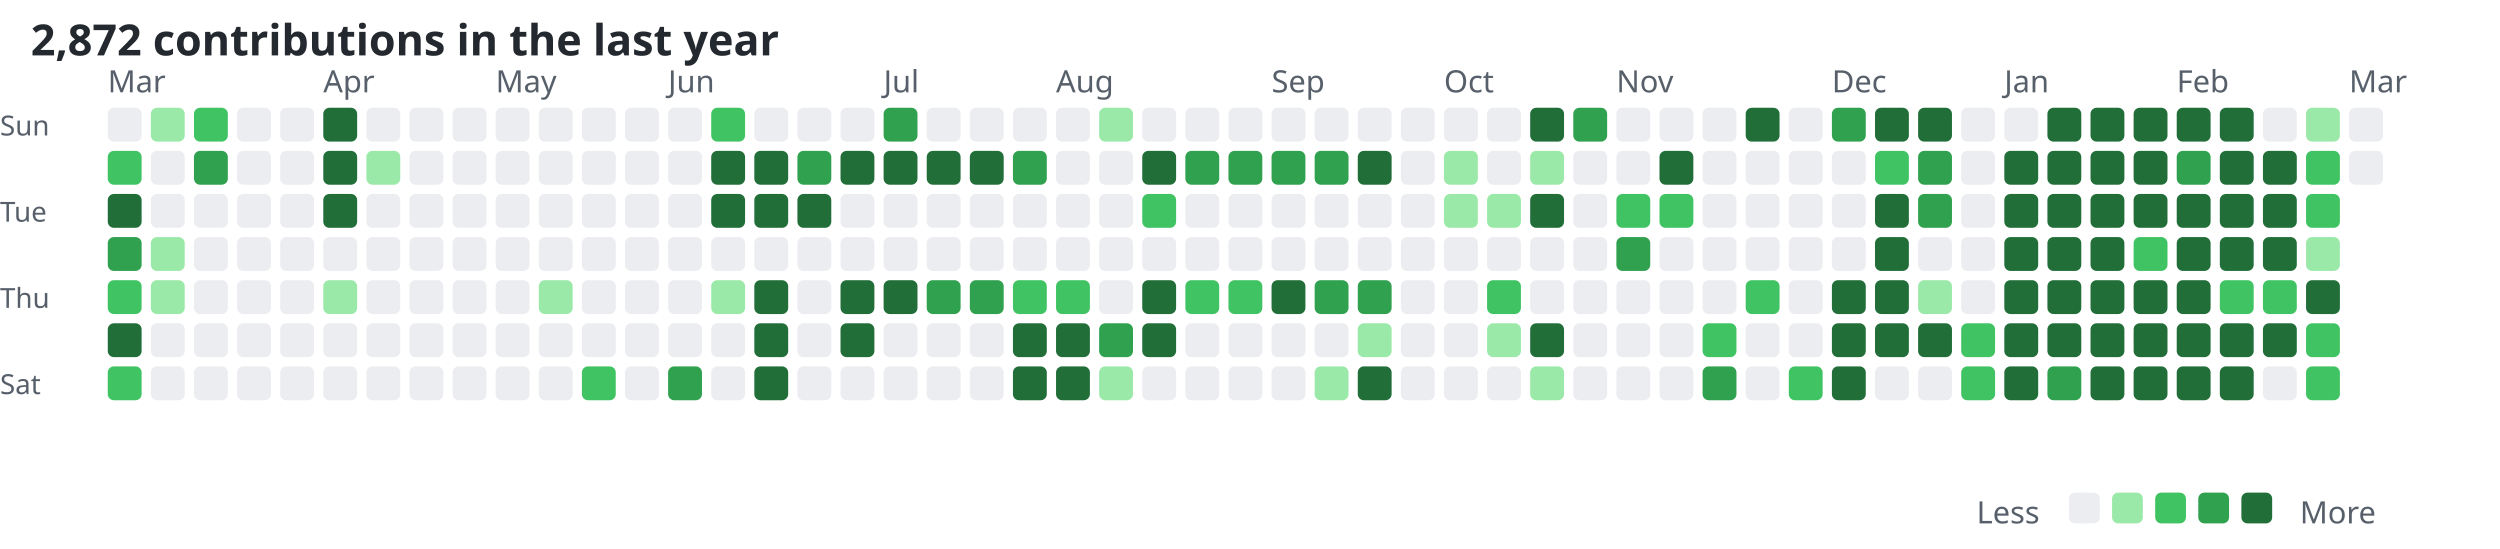
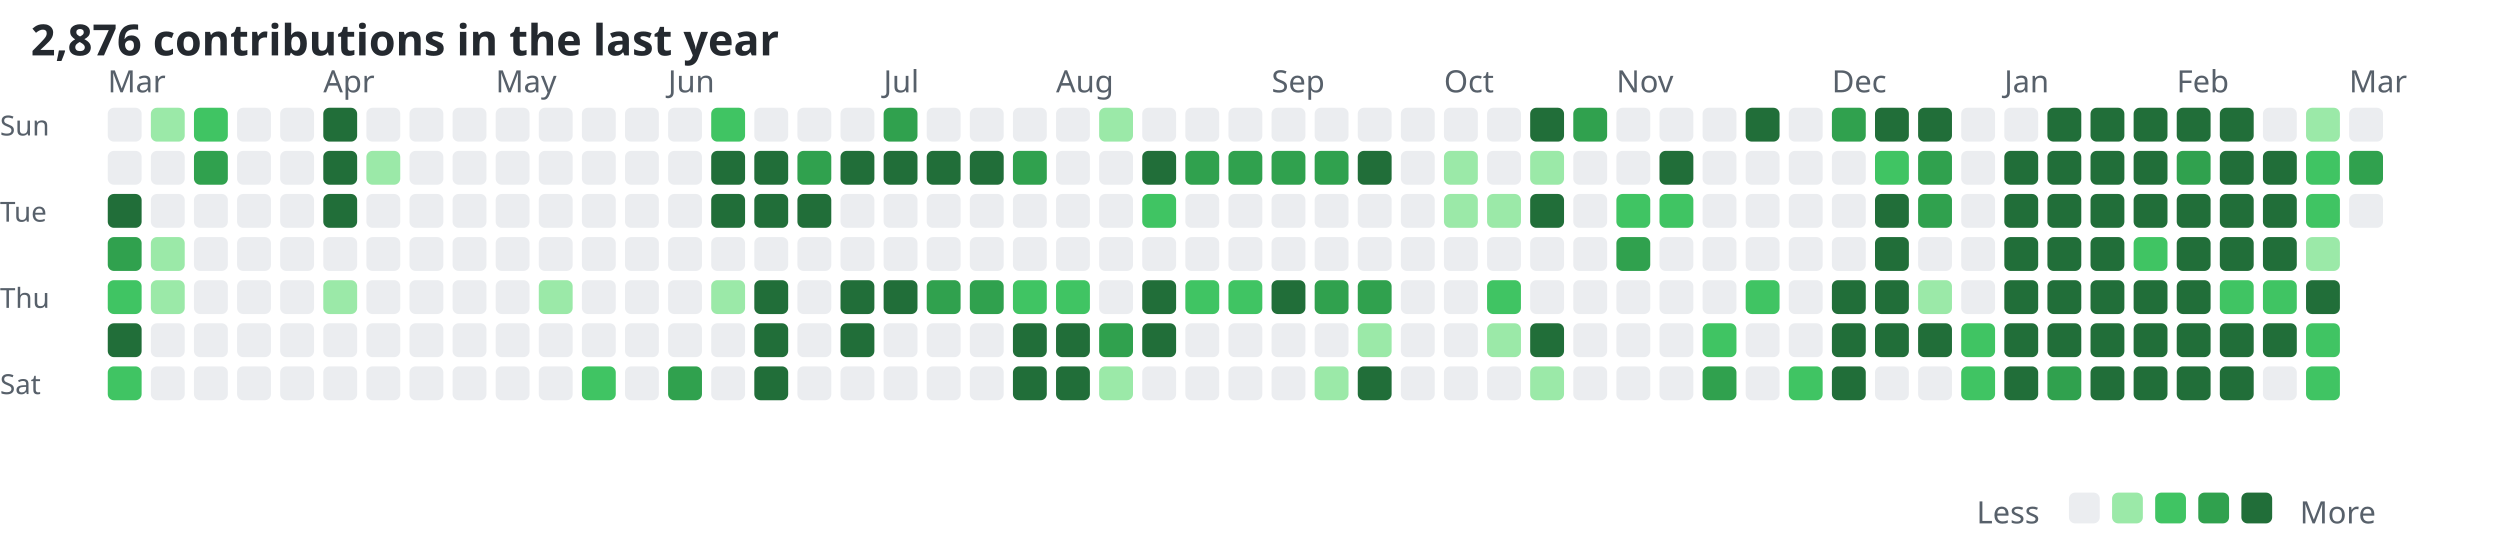
<svg xmlns="http://www.w3.org/2000/svg" width="812" height="178" viewBox="0 0 812 178">
  <style>
    .title { font: 600 14px 'Segoe UI', sans-serif; fill: #24292f; }
    .month { font: 400 10px 'Segoe UI', sans-serif; fill: #57606a; }
    .legend { font: 400 10px 'Segoe UI', sans-serif; fill: #57606a; }
    .day { font: 400 9px 'Segoe UI', sans-serif; fill: #57606a; }
  </style>
-   <text x="10" y="18" class="title">2,872 contributions in the last year</text>
+   <text x="10" y="18" class="title">2,876 contributions in the last year</text>
  <text x="35" y="30" class="month">Mar</text>
  <text x="105" y="30" class="month">Apr</text>
  <text x="161" y="30" class="month">May</text>
  <text x="217" y="30" class="month">Jun</text>
  <text x="287" y="30" class="month">Jul</text>
  <text x="343" y="30" class="month">Aug</text>
  <text x="413" y="30" class="month">Sep</text>
  <text x="469" y="30" class="month">Oct</text>
  <text x="525" y="30" class="month">Nov</text>
  <text x="595" y="30" class="month">Dec</text>
  <text x="651" y="30" class="month">Jan</text>
  <text x="707" y="30" class="month">Feb</text>
  <text x="763" y="30" class="month">Mar</text>
  <text x="0" y="44" class="day">Sun</text>
  <text x="0" y="72" class="day">Tue</text>
  <text x="0" y="100" class="day">Thu</text>
  <text x="0" y="128" class="day">Sat</text>
  <rect x="35" y="35" width="11" height="11" rx="2" ry="2" fill="#ebedf0" />
-   <rect x="35" y="49" width="11" height="11" rx="2" ry="2" fill="#40c463" />
+   <rect x="35" y="49" width="11" height="11" rx="2" ry="2" fill="#ebedf0" />
  <rect x="35" y="63" width="11" height="11" rx="2" ry="2" fill="#216e39" />
  <rect x="35" y="77" width="11" height="11" rx="2" ry="2" fill="#30a14e" />
  <rect x="35" y="91" width="11" height="11" rx="2" ry="2" fill="#40c463" />
  <rect x="35" y="105" width="11" height="11" rx="2" ry="2" fill="#216e39" />
  <rect x="35" y="119" width="11" height="11" rx="2" ry="2" fill="#40c463" />
  <rect x="49" y="35" width="11" height="11" rx="2" ry="2" fill="#9be9a8" />
  <rect x="49" y="49" width="11" height="11" rx="2" ry="2" fill="#ebedf0" />
  <rect x="49" y="63" width="11" height="11" rx="2" ry="2" fill="#ebedf0" />
  <rect x="49" y="77" width="11" height="11" rx="2" ry="2" fill="#9be9a8" />
  <rect x="49" y="91" width="11" height="11" rx="2" ry="2" fill="#9be9a8" />
  <rect x="49" y="105" width="11" height="11" rx="2" ry="2" fill="#ebedf0" />
  <rect x="49" y="119" width="11" height="11" rx="2" ry="2" fill="#ebedf0" />
  <rect x="63" y="35" width="11" height="11" rx="2" ry="2" fill="#40c463" />
  <rect x="63" y="49" width="11" height="11" rx="2" ry="2" fill="#30a14e" />
  <rect x="63" y="63" width="11" height="11" rx="2" ry="2" fill="#ebedf0" />
  <rect x="63" y="77" width="11" height="11" rx="2" ry="2" fill="#ebedf0" />
  <rect x="63" y="91" width="11" height="11" rx="2" ry="2" fill="#ebedf0" />
  <rect x="63" y="105" width="11" height="11" rx="2" ry="2" fill="#ebedf0" />
  <rect x="63" y="119" width="11" height="11" rx="2" ry="2" fill="#ebedf0" />
  <rect x="77" y="35" width="11" height="11" rx="2" ry="2" fill="#ebedf0" />
  <rect x="77" y="49" width="11" height="11" rx="2" ry="2" fill="#ebedf0" />
  <rect x="77" y="63" width="11" height="11" rx="2" ry="2" fill="#ebedf0" />
  <rect x="77" y="77" width="11" height="11" rx="2" ry="2" fill="#ebedf0" />
  <rect x="77" y="91" width="11" height="11" rx="2" ry="2" fill="#ebedf0" />
  <rect x="77" y="105" width="11" height="11" rx="2" ry="2" fill="#ebedf0" />
  <rect x="77" y="119" width="11" height="11" rx="2" ry="2" fill="#ebedf0" />
  <rect x="91" y="35" width="11" height="11" rx="2" ry="2" fill="#ebedf0" />
  <rect x="91" y="49" width="11" height="11" rx="2" ry="2" fill="#ebedf0" />
  <rect x="91" y="63" width="11" height="11" rx="2" ry="2" fill="#ebedf0" />
  <rect x="91" y="77" width="11" height="11" rx="2" ry="2" fill="#ebedf0" />
  <rect x="91" y="91" width="11" height="11" rx="2" ry="2" fill="#ebedf0" />
  <rect x="91" y="105" width="11" height="11" rx="2" ry="2" fill="#ebedf0" />
  <rect x="91" y="119" width="11" height="11" rx="2" ry="2" fill="#ebedf0" />
  <rect x="105" y="35" width="11" height="11" rx="2" ry="2" fill="#216e39" />
  <rect x="105" y="49" width="11" height="11" rx="2" ry="2" fill="#216e39" />
  <rect x="105" y="63" width="11" height="11" rx="2" ry="2" fill="#216e39" />
  <rect x="105" y="77" width="11" height="11" rx="2" ry="2" fill="#ebedf0" />
  <rect x="105" y="91" width="11" height="11" rx="2" ry="2" fill="#9be9a8" />
  <rect x="105" y="105" width="11" height="11" rx="2" ry="2" fill="#ebedf0" />
  <rect x="105" y="119" width="11" height="11" rx="2" ry="2" fill="#ebedf0" />
  <rect x="119" y="35" width="11" height="11" rx="2" ry="2" fill="#ebedf0" />
  <rect x="119" y="49" width="11" height="11" rx="2" ry="2" fill="#9be9a8" />
  <rect x="119" y="63" width="11" height="11" rx="2" ry="2" fill="#ebedf0" />
  <rect x="119" y="77" width="11" height="11" rx="2" ry="2" fill="#ebedf0" />
  <rect x="119" y="91" width="11" height="11" rx="2" ry="2" fill="#ebedf0" />
  <rect x="119" y="105" width="11" height="11" rx="2" ry="2" fill="#ebedf0" />
  <rect x="119" y="119" width="11" height="11" rx="2" ry="2" fill="#ebedf0" />
  <rect x="133" y="35" width="11" height="11" rx="2" ry="2" fill="#ebedf0" />
  <rect x="133" y="49" width="11" height="11" rx="2" ry="2" fill="#ebedf0" />
  <rect x="133" y="63" width="11" height="11" rx="2" ry="2" fill="#ebedf0" />
  <rect x="133" y="77" width="11" height="11" rx="2" ry="2" fill="#ebedf0" />
  <rect x="133" y="91" width="11" height="11" rx="2" ry="2" fill="#ebedf0" />
  <rect x="133" y="105" width="11" height="11" rx="2" ry="2" fill="#ebedf0" />
  <rect x="133" y="119" width="11" height="11" rx="2" ry="2" fill="#ebedf0" />
  <rect x="147" y="35" width="11" height="11" rx="2" ry="2" fill="#ebedf0" />
  <rect x="147" y="49" width="11" height="11" rx="2" ry="2" fill="#ebedf0" />
  <rect x="147" y="63" width="11" height="11" rx="2" ry="2" fill="#ebedf0" />
  <rect x="147" y="77" width="11" height="11" rx="2" ry="2" fill="#ebedf0" />
  <rect x="147" y="91" width="11" height="11" rx="2" ry="2" fill="#ebedf0" />
  <rect x="147" y="105" width="11" height="11" rx="2" ry="2" fill="#ebedf0" />
  <rect x="147" y="119" width="11" height="11" rx="2" ry="2" fill="#ebedf0" />
  <rect x="161" y="35" width="11" height="11" rx="2" ry="2" fill="#ebedf0" />
  <rect x="161" y="49" width="11" height="11" rx="2" ry="2" fill="#ebedf0" />
  <rect x="161" y="63" width="11" height="11" rx="2" ry="2" fill="#ebedf0" />
  <rect x="161" y="77" width="11" height="11" rx="2" ry="2" fill="#ebedf0" />
  <rect x="161" y="91" width="11" height="11" rx="2" ry="2" fill="#ebedf0" />
  <rect x="161" y="105" width="11" height="11" rx="2" ry="2" fill="#ebedf0" />
  <rect x="161" y="119" width="11" height="11" rx="2" ry="2" fill="#ebedf0" />
  <rect x="175" y="35" width="11" height="11" rx="2" ry="2" fill="#ebedf0" />
  <rect x="175" y="49" width="11" height="11" rx="2" ry="2" fill="#ebedf0" />
  <rect x="175" y="63" width="11" height="11" rx="2" ry="2" fill="#ebedf0" />
  <rect x="175" y="77" width="11" height="11" rx="2" ry="2" fill="#ebedf0" />
  <rect x="175" y="91" width="11" height="11" rx="2" ry="2" fill="#9be9a8" />
  <rect x="175" y="105" width="11" height="11" rx="2" ry="2" fill="#ebedf0" />
  <rect x="175" y="119" width="11" height="11" rx="2" ry="2" fill="#ebedf0" />
  <rect x="189" y="35" width="11" height="11" rx="2" ry="2" fill="#ebedf0" />
  <rect x="189" y="49" width="11" height="11" rx="2" ry="2" fill="#ebedf0" />
  <rect x="189" y="63" width="11" height="11" rx="2" ry="2" fill="#ebedf0" />
  <rect x="189" y="77" width="11" height="11" rx="2" ry="2" fill="#ebedf0" />
  <rect x="189" y="91" width="11" height="11" rx="2" ry="2" fill="#ebedf0" />
  <rect x="189" y="105" width="11" height="11" rx="2" ry="2" fill="#ebedf0" />
  <rect x="189" y="119" width="11" height="11" rx="2" ry="2" fill="#40c463" />
  <rect x="203" y="35" width="11" height="11" rx="2" ry="2" fill="#ebedf0" />
  <rect x="203" y="49" width="11" height="11" rx="2" ry="2" fill="#ebedf0" />
  <rect x="203" y="63" width="11" height="11" rx="2" ry="2" fill="#ebedf0" />
  <rect x="203" y="77" width="11" height="11" rx="2" ry="2" fill="#ebedf0" />
  <rect x="203" y="91" width="11" height="11" rx="2" ry="2" fill="#ebedf0" />
  <rect x="203" y="105" width="11" height="11" rx="2" ry="2" fill="#ebedf0" />
  <rect x="203" y="119" width="11" height="11" rx="2" ry="2" fill="#ebedf0" />
  <rect x="217" y="35" width="11" height="11" rx="2" ry="2" fill="#ebedf0" />
  <rect x="217" y="49" width="11" height="11" rx="2" ry="2" fill="#ebedf0" />
  <rect x="217" y="63" width="11" height="11" rx="2" ry="2" fill="#ebedf0" />
  <rect x="217" y="77" width="11" height="11" rx="2" ry="2" fill="#ebedf0" />
  <rect x="217" y="91" width="11" height="11" rx="2" ry="2" fill="#ebedf0" />
  <rect x="217" y="105" width="11" height="11" rx="2" ry="2" fill="#ebedf0" />
  <rect x="217" y="119" width="11" height="11" rx="2" ry="2" fill="#30a14e" />
  <rect x="231" y="35" width="11" height="11" rx="2" ry="2" fill="#40c463" />
  <rect x="231" y="49" width="11" height="11" rx="2" ry="2" fill="#216e39" />
  <rect x="231" y="63" width="11" height="11" rx="2" ry="2" fill="#216e39" />
  <rect x="231" y="77" width="11" height="11" rx="2" ry="2" fill="#ebedf0" />
  <rect x="231" y="91" width="11" height="11" rx="2" ry="2" fill="#9be9a8" />
  <rect x="231" y="105" width="11" height="11" rx="2" ry="2" fill="#ebedf0" />
  <rect x="231" y="119" width="11" height="11" rx="2" ry="2" fill="#ebedf0" />
  <rect x="245" y="35" width="11" height="11" rx="2" ry="2" fill="#ebedf0" />
  <rect x="245" y="49" width="11" height="11" rx="2" ry="2" fill="#216e39" />
  <rect x="245" y="63" width="11" height="11" rx="2" ry="2" fill="#216e39" />
  <rect x="245" y="77" width="11" height="11" rx="2" ry="2" fill="#ebedf0" />
  <rect x="245" y="91" width="11" height="11" rx="2" ry="2" fill="#216e39" />
  <rect x="245" y="105" width="11" height="11" rx="2" ry="2" fill="#216e39" />
  <rect x="245" y="119" width="11" height="11" rx="2" ry="2" fill="#216e39" />
  <rect x="259" y="35" width="11" height="11" rx="2" ry="2" fill="#ebedf0" />
  <rect x="259" y="49" width="11" height="11" rx="2" ry="2" fill="#30a14e" />
  <rect x="259" y="63" width="11" height="11" rx="2" ry="2" fill="#216e39" />
  <rect x="259" y="77" width="11" height="11" rx="2" ry="2" fill="#ebedf0" />
  <rect x="259" y="91" width="11" height="11" rx="2" ry="2" fill="#ebedf0" />
  <rect x="259" y="105" width="11" height="11" rx="2" ry="2" fill="#ebedf0" />
  <rect x="259" y="119" width="11" height="11" rx="2" ry="2" fill="#ebedf0" />
  <rect x="273" y="35" width="11" height="11" rx="2" ry="2" fill="#ebedf0" />
  <rect x="273" y="49" width="11" height="11" rx="2" ry="2" fill="#216e39" />
  <rect x="273" y="63" width="11" height="11" rx="2" ry="2" fill="#ebedf0" />
  <rect x="273" y="77" width="11" height="11" rx="2" ry="2" fill="#ebedf0" />
  <rect x="273" y="91" width="11" height="11" rx="2" ry="2" fill="#216e39" />
  <rect x="273" y="105" width="11" height="11" rx="2" ry="2" fill="#216e39" />
  <rect x="273" y="119" width="11" height="11" rx="2" ry="2" fill="#ebedf0" />
  <rect x="287" y="35" width="11" height="11" rx="2" ry="2" fill="#30a14e" />
  <rect x="287" y="49" width="11" height="11" rx="2" ry="2" fill="#216e39" />
  <rect x="287" y="63" width="11" height="11" rx="2" ry="2" fill="#ebedf0" />
  <rect x="287" y="77" width="11" height="11" rx="2" ry="2" fill="#ebedf0" />
  <rect x="287" y="91" width="11" height="11" rx="2" ry="2" fill="#216e39" />
  <rect x="287" y="105" width="11" height="11" rx="2" ry="2" fill="#ebedf0" />
  <rect x="287" y="119" width="11" height="11" rx="2" ry="2" fill="#ebedf0" />
  <rect x="301" y="35" width="11" height="11" rx="2" ry="2" fill="#ebedf0" />
  <rect x="301" y="49" width="11" height="11" rx="2" ry="2" fill="#216e39" />
  <rect x="301" y="63" width="11" height="11" rx="2" ry="2" fill="#ebedf0" />
  <rect x="301" y="77" width="11" height="11" rx="2" ry="2" fill="#ebedf0" />
  <rect x="301" y="91" width="11" height="11" rx="2" ry="2" fill="#30a14e" />
  <rect x="301" y="105" width="11" height="11" rx="2" ry="2" fill="#ebedf0" />
  <rect x="301" y="119" width="11" height="11" rx="2" ry="2" fill="#ebedf0" />
  <rect x="315" y="35" width="11" height="11" rx="2" ry="2" fill="#ebedf0" />
  <rect x="315" y="49" width="11" height="11" rx="2" ry="2" fill="#216e39" />
  <rect x="315" y="63" width="11" height="11" rx="2" ry="2" fill="#ebedf0" />
  <rect x="315" y="77" width="11" height="11" rx="2" ry="2" fill="#ebedf0" />
  <rect x="315" y="91" width="11" height="11" rx="2" ry="2" fill="#30a14e" />
  <rect x="315" y="105" width="11" height="11" rx="2" ry="2" fill="#ebedf0" />
  <rect x="315" y="119" width="11" height="11" rx="2" ry="2" fill="#ebedf0" />
  <rect x="329" y="35" width="11" height="11" rx="2" ry="2" fill="#ebedf0" />
  <rect x="329" y="49" width="11" height="11" rx="2" ry="2" fill="#30a14e" />
  <rect x="329" y="63" width="11" height="11" rx="2" ry="2" fill="#ebedf0" />
  <rect x="329" y="77" width="11" height="11" rx="2" ry="2" fill="#ebedf0" />
  <rect x="329" y="91" width="11" height="11" rx="2" ry="2" fill="#40c463" />
  <rect x="329" y="105" width="11" height="11" rx="2" ry="2" fill="#216e39" />
  <rect x="329" y="119" width="11" height="11" rx="2" ry="2" fill="#216e39" />
  <rect x="343" y="35" width="11" height="11" rx="2" ry="2" fill="#ebedf0" />
  <rect x="343" y="49" width="11" height="11" rx="2" ry="2" fill="#ebedf0" />
  <rect x="343" y="63" width="11" height="11" rx="2" ry="2" fill="#ebedf0" />
  <rect x="343" y="77" width="11" height="11" rx="2" ry="2" fill="#ebedf0" />
  <rect x="343" y="91" width="11" height="11" rx="2" ry="2" fill="#40c463" />
  <rect x="343" y="105" width="11" height="11" rx="2" ry="2" fill="#216e39" />
  <rect x="343" y="119" width="11" height="11" rx="2" ry="2" fill="#216e39" />
  <rect x="357" y="35" width="11" height="11" rx="2" ry="2" fill="#9be9a8" />
  <rect x="357" y="49" width="11" height="11" rx="2" ry="2" fill="#ebedf0" />
  <rect x="357" y="63" width="11" height="11" rx="2" ry="2" fill="#ebedf0" />
  <rect x="357" y="77" width="11" height="11" rx="2" ry="2" fill="#ebedf0" />
  <rect x="357" y="91" width="11" height="11" rx="2" ry="2" fill="#ebedf0" />
  <rect x="357" y="105" width="11" height="11" rx="2" ry="2" fill="#30a14e" />
  <rect x="357" y="119" width="11" height="11" rx="2" ry="2" fill="#9be9a8" />
  <rect x="371" y="35" width="11" height="11" rx="2" ry="2" fill="#ebedf0" />
  <rect x="371" y="49" width="11" height="11" rx="2" ry="2" fill="#216e39" />
  <rect x="371" y="63" width="11" height="11" rx="2" ry="2" fill="#40c463" />
  <rect x="371" y="77" width="11" height="11" rx="2" ry="2" fill="#ebedf0" />
  <rect x="371" y="91" width="11" height="11" rx="2" ry="2" fill="#216e39" />
  <rect x="371" y="105" width="11" height="11" rx="2" ry="2" fill="#216e39" />
  <rect x="371" y="119" width="11" height="11" rx="2" ry="2" fill="#ebedf0" />
  <rect x="385" y="35" width="11" height="11" rx="2" ry="2" fill="#ebedf0" />
  <rect x="385" y="49" width="11" height="11" rx="2" ry="2" fill="#30a14e" />
  <rect x="385" y="63" width="11" height="11" rx="2" ry="2" fill="#ebedf0" />
  <rect x="385" y="77" width="11" height="11" rx="2" ry="2" fill="#ebedf0" />
  <rect x="385" y="91" width="11" height="11" rx="2" ry="2" fill="#40c463" />
  <rect x="385" y="105" width="11" height="11" rx="2" ry="2" fill="#ebedf0" />
  <rect x="385" y="119" width="11" height="11" rx="2" ry="2" fill="#ebedf0" />
  <rect x="399" y="35" width="11" height="11" rx="2" ry="2" fill="#ebedf0" />
  <rect x="399" y="49" width="11" height="11" rx="2" ry="2" fill="#30a14e" />
  <rect x="399" y="63" width="11" height="11" rx="2" ry="2" fill="#ebedf0" />
  <rect x="399" y="77" width="11" height="11" rx="2" ry="2" fill="#ebedf0" />
  <rect x="399" y="91" width="11" height="11" rx="2" ry="2" fill="#40c463" />
  <rect x="399" y="105" width="11" height="11" rx="2" ry="2" fill="#ebedf0" />
  <rect x="399" y="119" width="11" height="11" rx="2" ry="2" fill="#ebedf0" />
  <rect x="413" y="35" width="11" height="11" rx="2" ry="2" fill="#ebedf0" />
  <rect x="413" y="49" width="11" height="11" rx="2" ry="2" fill="#30a14e" />
  <rect x="413" y="63" width="11" height="11" rx="2" ry="2" fill="#ebedf0" />
  <rect x="413" y="77" width="11" height="11" rx="2" ry="2" fill="#ebedf0" />
  <rect x="413" y="91" width="11" height="11" rx="2" ry="2" fill="#216e39" />
  <rect x="413" y="105" width="11" height="11" rx="2" ry="2" fill="#ebedf0" />
  <rect x="413" y="119" width="11" height="11" rx="2" ry="2" fill="#ebedf0" />
  <rect x="427" y="35" width="11" height="11" rx="2" ry="2" fill="#ebedf0" />
  <rect x="427" y="49" width="11" height="11" rx="2" ry="2" fill="#30a14e" />
  <rect x="427" y="63" width="11" height="11" rx="2" ry="2" fill="#ebedf0" />
  <rect x="427" y="77" width="11" height="11" rx="2" ry="2" fill="#ebedf0" />
  <rect x="427" y="91" width="11" height="11" rx="2" ry="2" fill="#30a14e" />
  <rect x="427" y="105" width="11" height="11" rx="2" ry="2" fill="#ebedf0" />
  <rect x="427" y="119" width="11" height="11" rx="2" ry="2" fill="#9be9a8" />
  <rect x="441" y="35" width="11" height="11" rx="2" ry="2" fill="#ebedf0" />
  <rect x="441" y="49" width="11" height="11" rx="2" ry="2" fill="#216e39" />
  <rect x="441" y="63" width="11" height="11" rx="2" ry="2" fill="#ebedf0" />
  <rect x="441" y="77" width="11" height="11" rx="2" ry="2" fill="#ebedf0" />
  <rect x="441" y="91" width="11" height="11" rx="2" ry="2" fill="#30a14e" />
  <rect x="441" y="105" width="11" height="11" rx="2" ry="2" fill="#9be9a8" />
  <rect x="441" y="119" width="11" height="11" rx="2" ry="2" fill="#216e39" />
  <rect x="455" y="35" width="11" height="11" rx="2" ry="2" fill="#ebedf0" />
  <rect x="455" y="49" width="11" height="11" rx="2" ry="2" fill="#ebedf0" />
  <rect x="455" y="63" width="11" height="11" rx="2" ry="2" fill="#ebedf0" />
  <rect x="455" y="77" width="11" height="11" rx="2" ry="2" fill="#ebedf0" />
  <rect x="455" y="91" width="11" height="11" rx="2" ry="2" fill="#ebedf0" />
  <rect x="455" y="105" width="11" height="11" rx="2" ry="2" fill="#ebedf0" />
  <rect x="455" y="119" width="11" height="11" rx="2" ry="2" fill="#ebedf0" />
  <rect x="469" y="35" width="11" height="11" rx="2" ry="2" fill="#ebedf0" />
  <rect x="469" y="49" width="11" height="11" rx="2" ry="2" fill="#9be9a8" />
  <rect x="469" y="63" width="11" height="11" rx="2" ry="2" fill="#9be9a8" />
  <rect x="469" y="77" width="11" height="11" rx="2" ry="2" fill="#ebedf0" />
  <rect x="469" y="91" width="11" height="11" rx="2" ry="2" fill="#ebedf0" />
  <rect x="469" y="105" width="11" height="11" rx="2" ry="2" fill="#ebedf0" />
  <rect x="469" y="119" width="11" height="11" rx="2" ry="2" fill="#ebedf0" />
  <rect x="483" y="35" width="11" height="11" rx="2" ry="2" fill="#ebedf0" />
  <rect x="483" y="49" width="11" height="11" rx="2" ry="2" fill="#ebedf0" />
  <rect x="483" y="63" width="11" height="11" rx="2" ry="2" fill="#9be9a8" />
  <rect x="483" y="77" width="11" height="11" rx="2" ry="2" fill="#ebedf0" />
  <rect x="483" y="91" width="11" height="11" rx="2" ry="2" fill="#40c463" />
  <rect x="483" y="105" width="11" height="11" rx="2" ry="2" fill="#9be9a8" />
  <rect x="483" y="119" width="11" height="11" rx="2" ry="2" fill="#ebedf0" />
  <rect x="497" y="35" width="11" height="11" rx="2" ry="2" fill="#216e39" />
  <rect x="497" y="49" width="11" height="11" rx="2" ry="2" fill="#9be9a8" />
  <rect x="497" y="63" width="11" height="11" rx="2" ry="2" fill="#216e39" />
  <rect x="497" y="77" width="11" height="11" rx="2" ry="2" fill="#ebedf0" />
  <rect x="497" y="91" width="11" height="11" rx="2" ry="2" fill="#ebedf0" />
  <rect x="497" y="105" width="11" height="11" rx="2" ry="2" fill="#216e39" />
  <rect x="497" y="119" width="11" height="11" rx="2" ry="2" fill="#9be9a8" />
  <rect x="511" y="35" width="11" height="11" rx="2" ry="2" fill="#30a14e" />
  <rect x="511" y="49" width="11" height="11" rx="2" ry="2" fill="#ebedf0" />
  <rect x="511" y="63" width="11" height="11" rx="2" ry="2" fill="#ebedf0" />
  <rect x="511" y="77" width="11" height="11" rx="2" ry="2" fill="#ebedf0" />
  <rect x="511" y="91" width="11" height="11" rx="2" ry="2" fill="#ebedf0" />
  <rect x="511" y="105" width="11" height="11" rx="2" ry="2" fill="#ebedf0" />
  <rect x="511" y="119" width="11" height="11" rx="2" ry="2" fill="#ebedf0" />
  <rect x="525" y="35" width="11" height="11" rx="2" ry="2" fill="#ebedf0" />
  <rect x="525" y="49" width="11" height="11" rx="2" ry="2" fill="#ebedf0" />
  <rect x="525" y="63" width="11" height="11" rx="2" ry="2" fill="#40c463" />
  <rect x="525" y="77" width="11" height="11" rx="2" ry="2" fill="#30a14e" />
  <rect x="525" y="91" width="11" height="11" rx="2" ry="2" fill="#ebedf0" />
  <rect x="525" y="105" width="11" height="11" rx="2" ry="2" fill="#ebedf0" />
  <rect x="525" y="119" width="11" height="11" rx="2" ry="2" fill="#ebedf0" />
  <rect x="539" y="35" width="11" height="11" rx="2" ry="2" fill="#ebedf0" />
  <rect x="539" y="49" width="11" height="11" rx="2" ry="2" fill="#216e39" />
  <rect x="539" y="63" width="11" height="11" rx="2" ry="2" fill="#40c463" />
  <rect x="539" y="77" width="11" height="11" rx="2" ry="2" fill="#ebedf0" />
  <rect x="539" y="91" width="11" height="11" rx="2" ry="2" fill="#ebedf0" />
  <rect x="539" y="105" width="11" height="11" rx="2" ry="2" fill="#ebedf0" />
  <rect x="539" y="119" width="11" height="11" rx="2" ry="2" fill="#ebedf0" />
  <rect x="553" y="35" width="11" height="11" rx="2" ry="2" fill="#ebedf0" />
  <rect x="553" y="49" width="11" height="11" rx="2" ry="2" fill="#ebedf0" />
  <rect x="553" y="63" width="11" height="11" rx="2" ry="2" fill="#ebedf0" />
  <rect x="553" y="77" width="11" height="11" rx="2" ry="2" fill="#ebedf0" />
  <rect x="553" y="91" width="11" height="11" rx="2" ry="2" fill="#ebedf0" />
  <rect x="553" y="105" width="11" height="11" rx="2" ry="2" fill="#40c463" />
  <rect x="553" y="119" width="11" height="11" rx="2" ry="2" fill="#30a14e" />
  <rect x="567" y="35" width="11" height="11" rx="2" ry="2" fill="#216e39" />
  <rect x="567" y="49" width="11" height="11" rx="2" ry="2" fill="#ebedf0" />
  <rect x="567" y="63" width="11" height="11" rx="2" ry="2" fill="#ebedf0" />
  <rect x="567" y="77" width="11" height="11" rx="2" ry="2" fill="#ebedf0" />
  <rect x="567" y="91" width="11" height="11" rx="2" ry="2" fill="#40c463" />
  <rect x="567" y="105" width="11" height="11" rx="2" ry="2" fill="#ebedf0" />
  <rect x="567" y="119" width="11" height="11" rx="2" ry="2" fill="#ebedf0" />
  <rect x="581" y="35" width="11" height="11" rx="2" ry="2" fill="#ebedf0" />
  <rect x="581" y="49" width="11" height="11" rx="2" ry="2" fill="#ebedf0" />
  <rect x="581" y="63" width="11" height="11" rx="2" ry="2" fill="#ebedf0" />
  <rect x="581" y="77" width="11" height="11" rx="2" ry="2" fill="#ebedf0" />
  <rect x="581" y="91" width="11" height="11" rx="2" ry="2" fill="#ebedf0" />
  <rect x="581" y="105" width="11" height="11" rx="2" ry="2" fill="#ebedf0" />
  <rect x="581" y="119" width="11" height="11" rx="2" ry="2" fill="#40c463" />
  <rect x="595" y="35" width="11" height="11" rx="2" ry="2" fill="#30a14e" />
  <rect x="595" y="49" width="11" height="11" rx="2" ry="2" fill="#ebedf0" />
  <rect x="595" y="63" width="11" height="11" rx="2" ry="2" fill="#ebedf0" />
  <rect x="595" y="77" width="11" height="11" rx="2" ry="2" fill="#ebedf0" />
  <rect x="595" y="91" width="11" height="11" rx="2" ry="2" fill="#216e39" />
  <rect x="595" y="105" width="11" height="11" rx="2" ry="2" fill="#216e39" />
  <rect x="595" y="119" width="11" height="11" rx="2" ry="2" fill="#216e39" />
  <rect x="609" y="35" width="11" height="11" rx="2" ry="2" fill="#216e39" />
  <rect x="609" y="49" width="11" height="11" rx="2" ry="2" fill="#40c463" />
  <rect x="609" y="63" width="11" height="11" rx="2" ry="2" fill="#216e39" />
  <rect x="609" y="77" width="11" height="11" rx="2" ry="2" fill="#216e39" />
  <rect x="609" y="91" width="11" height="11" rx="2" ry="2" fill="#216e39" />
  <rect x="609" y="105" width="11" height="11" rx="2" ry="2" fill="#216e39" />
  <rect x="609" y="119" width="11" height="11" rx="2" ry="2" fill="#ebedf0" />
  <rect x="623" y="35" width="11" height="11" rx="2" ry="2" fill="#216e39" />
  <rect x="623" y="49" width="11" height="11" rx="2" ry="2" fill="#30a14e" />
  <rect x="623" y="63" width="11" height="11" rx="2" ry="2" fill="#30a14e" />
  <rect x="623" y="77" width="11" height="11" rx="2" ry="2" fill="#ebedf0" />
  <rect x="623" y="91" width="11" height="11" rx="2" ry="2" fill="#9be9a8" />
  <rect x="623" y="105" width="11" height="11" rx="2" ry="2" fill="#216e39" />
  <rect x="623" y="119" width="11" height="11" rx="2" ry="2" fill="#ebedf0" />
  <rect x="637" y="35" width="11" height="11" rx="2" ry="2" fill="#ebedf0" />
  <rect x="637" y="49" width="11" height="11" rx="2" ry="2" fill="#ebedf0" />
  <rect x="637" y="63" width="11" height="11" rx="2" ry="2" fill="#ebedf0" />
  <rect x="637" y="77" width="11" height="11" rx="2" ry="2" fill="#ebedf0" />
  <rect x="637" y="91" width="11" height="11" rx="2" ry="2" fill="#ebedf0" />
  <rect x="637" y="105" width="11" height="11" rx="2" ry="2" fill="#40c463" />
  <rect x="637" y="119" width="11" height="11" rx="2" ry="2" fill="#40c463" />
  <rect x="651" y="35" width="11" height="11" rx="2" ry="2" fill="#ebedf0" />
  <rect x="651" y="49" width="11" height="11" rx="2" ry="2" fill="#216e39" />
  <rect x="651" y="63" width="11" height="11" rx="2" ry="2" fill="#216e39" />
  <rect x="651" y="77" width="11" height="11" rx="2" ry="2" fill="#216e39" />
  <rect x="651" y="91" width="11" height="11" rx="2" ry="2" fill="#216e39" />
  <rect x="651" y="105" width="11" height="11" rx="2" ry="2" fill="#216e39" />
  <rect x="651" y="119" width="11" height="11" rx="2" ry="2" fill="#216e39" />
  <rect x="665" y="35" width="11" height="11" rx="2" ry="2" fill="#216e39" />
  <rect x="665" y="49" width="11" height="11" rx="2" ry="2" fill="#216e39" />
  <rect x="665" y="63" width="11" height="11" rx="2" ry="2" fill="#216e39" />
  <rect x="665" y="77" width="11" height="11" rx="2" ry="2" fill="#216e39" />
  <rect x="665" y="91" width="11" height="11" rx="2" ry="2" fill="#216e39" />
  <rect x="665" y="105" width="11" height="11" rx="2" ry="2" fill="#216e39" />
  <rect x="665" y="119" width="11" height="11" rx="2" ry="2" fill="#30a14e" />
  <rect x="679" y="35" width="11" height="11" rx="2" ry="2" fill="#216e39" />
  <rect x="679" y="49" width="11" height="11" rx="2" ry="2" fill="#216e39" />
  <rect x="679" y="63" width="11" height="11" rx="2" ry="2" fill="#216e39" />
  <rect x="679" y="77" width="11" height="11" rx="2" ry="2" fill="#216e39" />
  <rect x="679" y="91" width="11" height="11" rx="2" ry="2" fill="#216e39" />
  <rect x="679" y="105" width="11" height="11" rx="2" ry="2" fill="#216e39" />
  <rect x="679" y="119" width="11" height="11" rx="2" ry="2" fill="#216e39" />
  <rect x="693" y="35" width="11" height="11" rx="2" ry="2" fill="#216e39" />
  <rect x="693" y="49" width="11" height="11" rx="2" ry="2" fill="#216e39" />
  <rect x="693" y="63" width="11" height="11" rx="2" ry="2" fill="#216e39" />
  <rect x="693" y="77" width="11" height="11" rx="2" ry="2" fill="#40c463" />
  <rect x="693" y="91" width="11" height="11" rx="2" ry="2" fill="#216e39" />
  <rect x="693" y="105" width="11" height="11" rx="2" ry="2" fill="#216e39" />
  <rect x="693" y="119" width="11" height="11" rx="2" ry="2" fill="#216e39" />
  <rect x="707" y="35" width="11" height="11" rx="2" ry="2" fill="#216e39" />
  <rect x="707" y="49" width="11" height="11" rx="2" ry="2" fill="#30a14e" />
  <rect x="707" y="63" width="11" height="11" rx="2" ry="2" fill="#216e39" />
  <rect x="707" y="77" width="11" height="11" rx="2" ry="2" fill="#216e39" />
  <rect x="707" y="91" width="11" height="11" rx="2" ry="2" fill="#216e39" />
  <rect x="707" y="105" width="11" height="11" rx="2" ry="2" fill="#216e39" />
  <rect x="707" y="119" width="11" height="11" rx="2" ry="2" fill="#216e39" />
  <rect x="721" y="35" width="11" height="11" rx="2" ry="2" fill="#216e39" />
  <rect x="721" y="49" width="11" height="11" rx="2" ry="2" fill="#216e39" />
  <rect x="721" y="63" width="11" height="11" rx="2" ry="2" fill="#216e39" />
  <rect x="721" y="77" width="11" height="11" rx="2" ry="2" fill="#216e39" />
  <rect x="721" y="91" width="11" height="11" rx="2" ry="2" fill="#40c463" />
  <rect x="721" y="105" width="11" height="11" rx="2" ry="2" fill="#216e39" />
  <rect x="721" y="119" width="11" height="11" rx="2" ry="2" fill="#216e39" />
  <rect x="735" y="35" width="11" height="11" rx="2" ry="2" fill="#ebedf0" />
  <rect x="735" y="49" width="11" height="11" rx="2" ry="2" fill="#216e39" />
  <rect x="735" y="63" width="11" height="11" rx="2" ry="2" fill="#216e39" />
  <rect x="735" y="77" width="11" height="11" rx="2" ry="2" fill="#216e39" />
  <rect x="735" y="91" width="11" height="11" rx="2" ry="2" fill="#40c463" />
  <rect x="735" y="105" width="11" height="11" rx="2" ry="2" fill="#216e39" />
  <rect x="735" y="119" width="11" height="11" rx="2" ry="2" fill="#ebedf0" />
  <rect x="749" y="35" width="11" height="11" rx="2" ry="2" fill="#9be9a8" />
  <rect x="749" y="49" width="11" height="11" rx="2" ry="2" fill="#40c463" />
  <rect x="749" y="63" width="11" height="11" rx="2" ry="2" fill="#40c463" />
  <rect x="749" y="77" width="11" height="11" rx="2" ry="2" fill="#9be9a8" />
  <rect x="749" y="91" width="11" height="11" rx="2" ry="2" fill="#216e39" />
  <rect x="749" y="105" width="11" height="11" rx="2" ry="2" fill="#40c463" />
  <rect x="749" y="119" width="11" height="11" rx="2" ry="2" fill="#40c463" />
  <rect x="763" y="35" width="11" height="11" rx="2" ry="2" fill="#ebedf0" />
-   <rect x="763" y="49" width="11" height="11" rx="2" ry="2" fill="#ebedf0" />
+   <rect x="763" y="49" width="11" height="11" rx="2" ry="2" fill="#30a14e" />
+   <rect x="763" y="63" width="11" height="11" rx="2" ry="2" fill="#ebedf0" />
  <text x="642" y="170" class="legend">Less</text>
  <rect x="672" y="160" width="10" height="10" rx="2" fill="#ebedf0" />
  <rect x="686" y="160" width="10" height="10" rx="2" fill="#9be9a8" />
  <rect x="700" y="160" width="10" height="10" rx="2" fill="#40c463" />
  <rect x="714" y="160" width="10" height="10" rx="2" fill="#30a14e" />
  <rect x="728" y="160" width="10" height="10" rx="2" fill="#216e39" />
  <text x="747" y="170" class="legend">More</text>
</svg>
